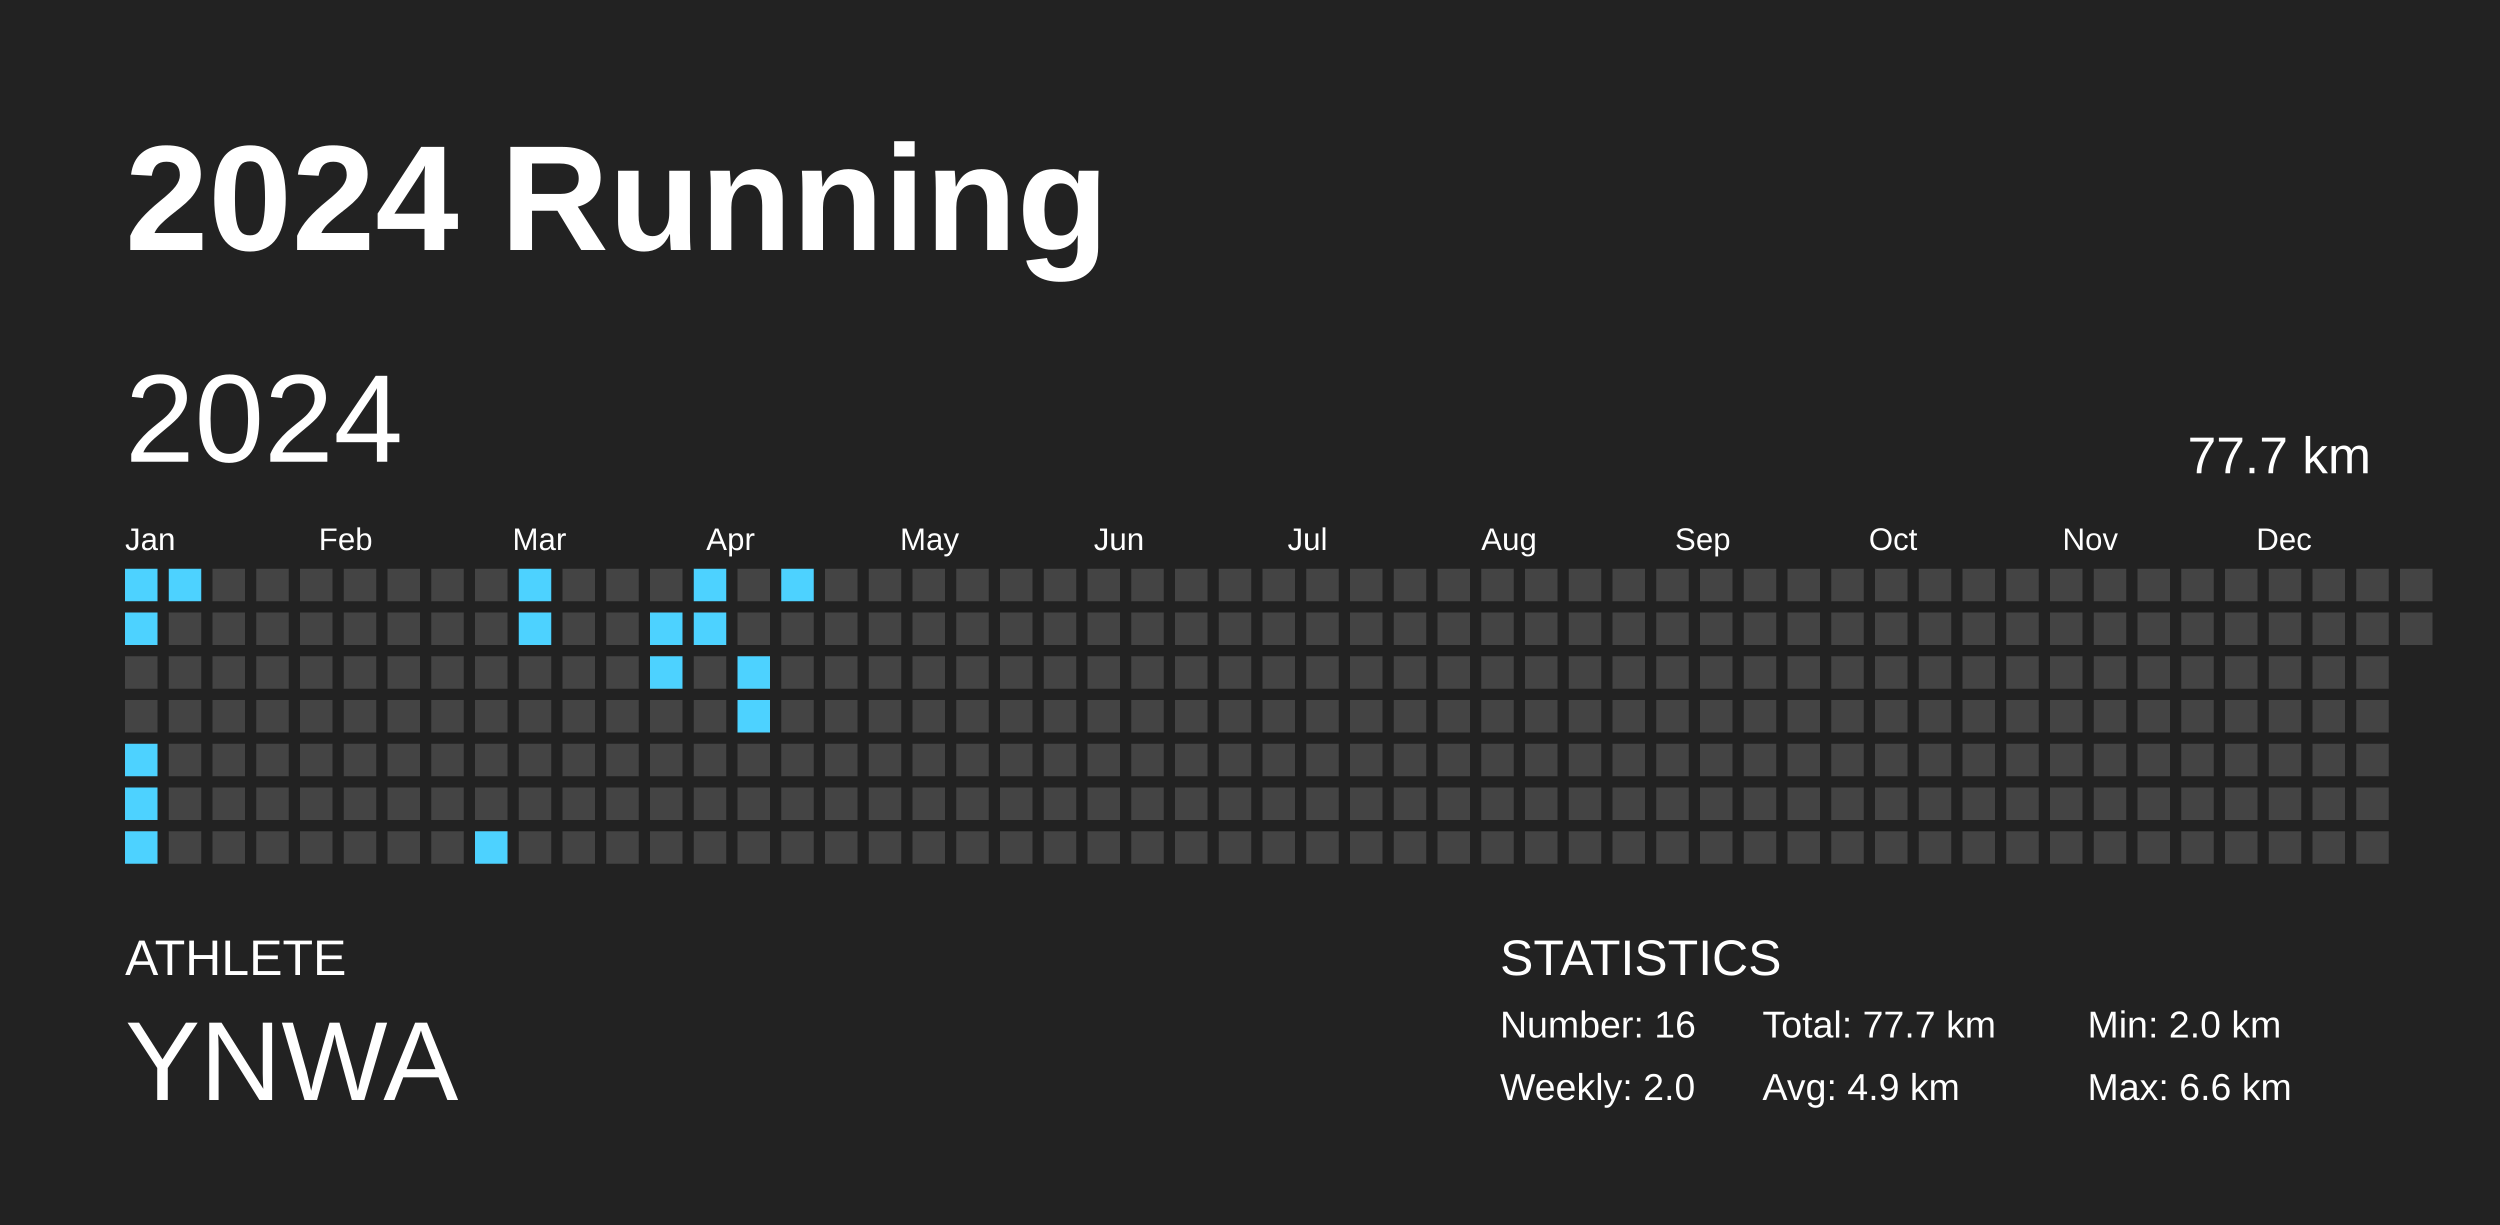
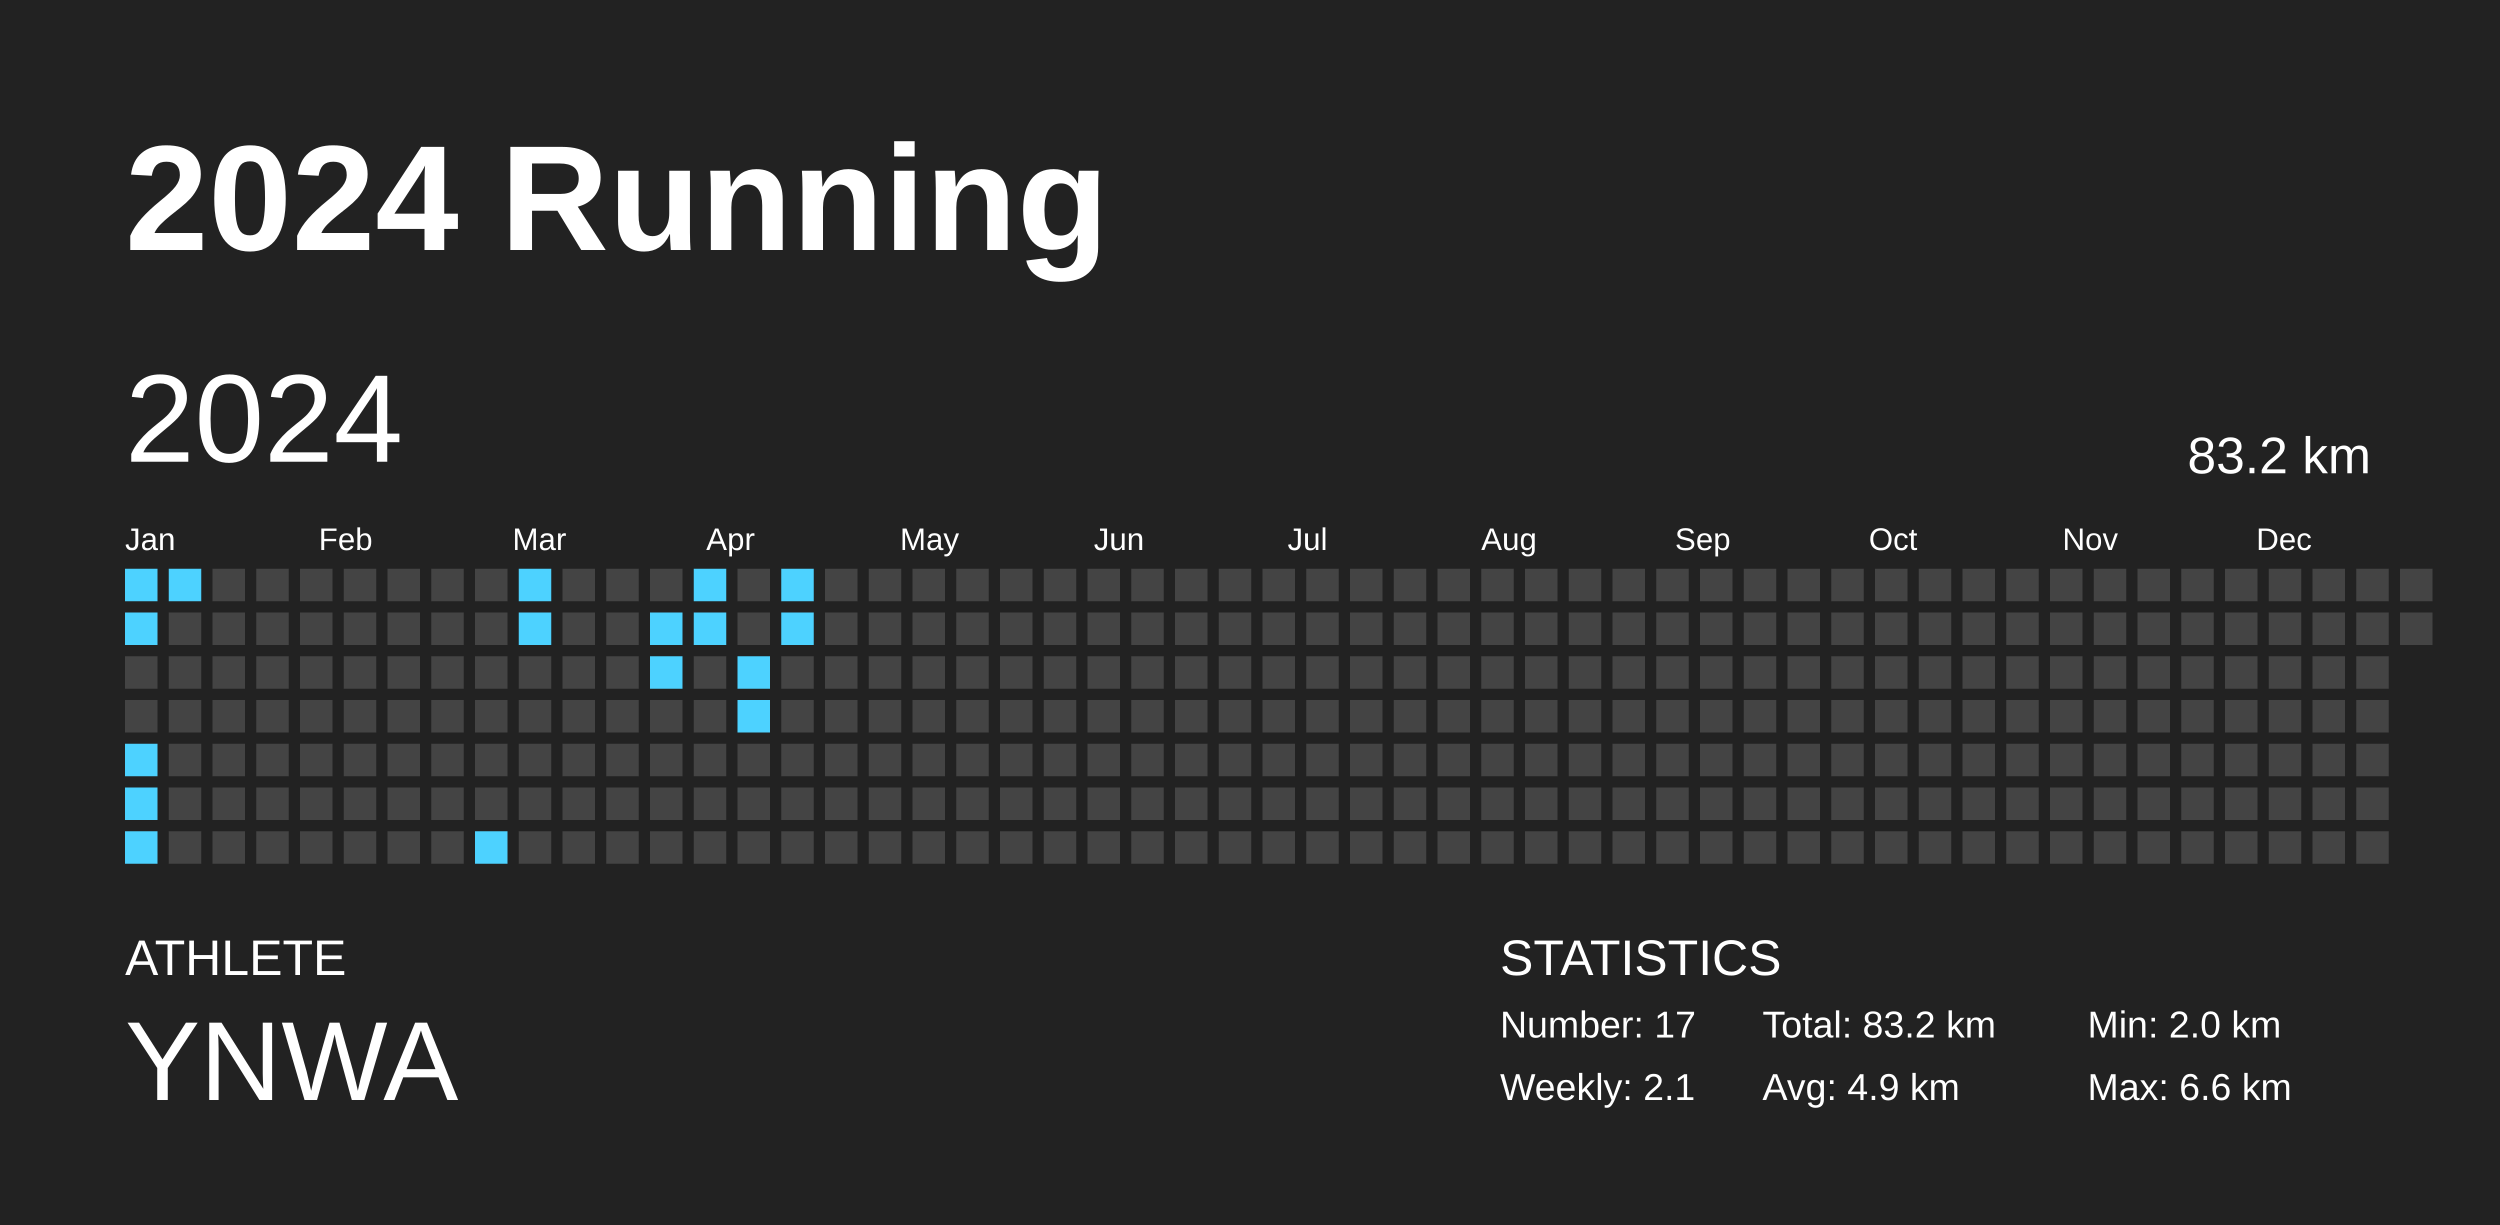
<svg xmlns="http://www.w3.org/2000/svg" baseProfile="full" height="98mm" version="1.1" viewBox="0,0,200,98" width="200mm">
  <defs />
  <rect fill="#222222" height="98" width="200" x="0" y="0" />
  <text fill="#FFFFFF" style="font-size:12px; font-family:Arial; font-weight:bold;" x="10" y="20">2024 Running</text>
  <text fill="#FFFFFF" style="font-size:4px; font-family:Arial" x="10" y="78">ATHLETE</text>
  <text fill="#FFFFFF" style="font-size:9px; font-family:Arial" x="10" y="88">YNWA</text>
  <text fill="#FFFFFF" style="font-size:4px; font-family:Arial" x="120" y="78">STATISTICS</text>
-   <text fill="#FFFFFF" style="font-size:3px; font-family:Arial" x="120" y="83">Number: 16</text>
-   <text fill="#FFFFFF" style="font-size:3px; font-family:Arial" x="120" y="88">Weekly: 2.0</text>
-   <text fill="#FFFFFF" style="font-size:3px; font-family:Arial" x="141" y="83">Total: 77.7 km</text>
+   <text fill="#FFFFFF" style="font-size:3px; font-family:Arial" x="120" y="83">Number: 17</text>
+   <text fill="#FFFFFF" style="font-size:3px; font-family:Arial" x="120" y="88">Weekly: 2.1</text>
+   <text fill="#FFFFFF" style="font-size:3px; font-family:Arial" x="141" y="83">Total: 83.2 km</text>
  <text fill="#FFFFFF" style="font-size:3px; font-family:Arial" x="141" y="88">Avg: 4.9 km</text>
  <text fill="#FFFFFF" style="font-size:3px; font-family:Arial" x="167" y="83">Min: 2.0 km</text>
  <text fill="#FFFFFF" style="font-size:3px; font-family:Arial" x="167" y="88">Max: 6.6 km</text>
  <text dominant-baseline="hanging" fill="#FFFFFF" style="font-size:10.0px; font-family:Arial;" x="10" y="30">2024</text>
-   <text dominant-baseline="hanging" fill="#FFFFFF" style="font-size:4.125px; font-family:Arial;" x="175" y="35">77.7 km</text>
+   <text dominant-baseline="hanging" fill="#FFFFFF" style="font-size:4.125px; font-family:Arial;" x="175" y="35">83.2 km</text>
  <text fill="#FFFFFF" style="font-size:2.5px; font-family:Arial" x="10.0" y="44">Jan</text>
  <text fill="#FFFFFF" style="font-size:2.5px; font-family:Arial" x="25.5" y="44">Feb</text>
  <text fill="#FFFFFF" style="font-size:2.5px; font-family:Arial" x="41.0" y="44">Mar</text>
  <text fill="#FFFFFF" style="font-size:2.5px; font-family:Arial" x="56.5" y="44">Apr</text>
  <text fill="#FFFFFF" style="font-size:2.5px; font-family:Arial" x="72.0" y="44">May</text>
  <text fill="#FFFFFF" style="font-size:2.5px; font-family:Arial" x="87.5" y="44">Jun</text>
  <text fill="#FFFFFF" style="font-size:2.5px; font-family:Arial" x="103.0" y="44">Jul</text>
  <text fill="#FFFFFF" style="font-size:2.5px; font-family:Arial" x="118.5" y="44">Aug</text>
  <text fill="#FFFFFF" style="font-size:2.5px; font-family:Arial" x="134.0" y="44">Sep</text>
  <text fill="#FFFFFF" style="font-size:2.5px; font-family:Arial" x="149.5" y="44">Oct</text>
  <text fill="#FFFFFF" style="font-size:2.5px; font-family:Arial" x="165.0" y="44">Nov</text>
  <text fill="#FFFFFF" style="font-size:2.5px; font-family:Arial" x="180.5" y="44">Dec</text>
  <rect fill="#4dd2ff" height="2.6" width="2.6" x="10.0" y="45.5" />
  <rect fill="#4dd2ff" height="2.6" width="2.6" x="10.0" y="49.0" />
  <rect fill="#444444" height="2.6" width="2.6" x="10.0" y="52.5" />
  <rect fill="#444444" height="2.6" width="2.6" x="10.0" y="56.0" />
  <rect fill="#4dd2ff" height="2.6" width="2.6" x="10.0" y="59.5" />
  <rect fill="#4dd2ff" height="2.6" width="2.6" x="10.0" y="63.0" />
  <rect fill="#4dd2ff" height="2.6" width="2.6" x="10.0" y="66.5" />
  <rect fill="#4dd2ff" height="2.6" width="2.6" x="13.5" y="45.5" />
  <rect fill="#444444" height="2.6" width="2.6" x="13.5" y="49.0" />
  <rect fill="#444444" height="2.6" width="2.6" x="13.5" y="52.5" />
  <rect fill="#444444" height="2.6" width="2.6" x="13.5" y="56.0" />
  <rect fill="#444444" height="2.6" width="2.6" x="13.5" y="59.5" />
  <rect fill="#444444" height="2.6" width="2.6" x="13.5" y="63.0" />
  <rect fill="#444444" height="2.6" width="2.6" x="13.5" y="66.5" />
  <rect fill="#444444" height="2.6" width="2.6" x="17.0" y="45.5" />
  <rect fill="#444444" height="2.6" width="2.6" x="17.0" y="49.0" />
  <rect fill="#444444" height="2.6" width="2.6" x="17.0" y="52.5" />
  <rect fill="#444444" height="2.6" width="2.6" x="17.0" y="56.0" />
  <rect fill="#444444" height="2.6" width="2.6" x="17.0" y="59.5" />
  <rect fill="#444444" height="2.6" width="2.6" x="17.0" y="63.0" />
  <rect fill="#444444" height="2.6" width="2.6" x="17.0" y="66.5" />
  <rect fill="#444444" height="2.6" width="2.6" x="20.5" y="45.5" />
  <rect fill="#444444" height="2.6" width="2.6" x="20.5" y="49.0" />
  <rect fill="#444444" height="2.6" width="2.6" x="20.5" y="52.5" />
  <rect fill="#444444" height="2.6" width="2.6" x="20.5" y="56.0" />
  <rect fill="#444444" height="2.6" width="2.6" x="20.5" y="59.5" />
  <rect fill="#444444" height="2.6" width="2.6" x="20.5" y="63.0" />
  <rect fill="#444444" height="2.6" width="2.6" x="20.5" y="66.5" />
  <rect fill="#444444" height="2.6" width="2.6" x="24.0" y="45.5" />
  <rect fill="#444444" height="2.6" width="2.6" x="24.0" y="49.0" />
  <rect fill="#444444" height="2.6" width="2.6" x="24.0" y="52.5" />
  <rect fill="#444444" height="2.6" width="2.6" x="24.0" y="56.0" />
  <rect fill="#444444" height="2.6" width="2.6" x="24.0" y="59.5" />
  <rect fill="#444444" height="2.6" width="2.6" x="24.0" y="63.0" />
  <rect fill="#444444" height="2.6" width="2.6" x="24.0" y="66.5" />
  <rect fill="#444444" height="2.6" width="2.6" x="27.5" y="45.5" />
  <rect fill="#444444" height="2.6" width="2.6" x="27.5" y="49.0" />
  <rect fill="#444444" height="2.6" width="2.6" x="27.5" y="52.5" />
  <rect fill="#444444" height="2.6" width="2.6" x="27.5" y="56.0" />
  <rect fill="#444444" height="2.6" width="2.6" x="27.5" y="59.5" />
  <rect fill="#444444" height="2.6" width="2.6" x="27.5" y="63.0" />
  <rect fill="#444444" height="2.6" width="2.6" x="27.5" y="66.5" />
  <rect fill="#444444" height="2.6" width="2.6" x="31.0" y="45.5" />
  <rect fill="#444444" height="2.6" width="2.6" x="31.0" y="49.0" />
  <rect fill="#444444" height="2.6" width="2.6" x="31.0" y="52.5" />
  <rect fill="#444444" height="2.6" width="2.6" x="31.0" y="56.0" />
  <rect fill="#444444" height="2.6" width="2.6" x="31.0" y="59.5" />
  <rect fill="#444444" height="2.6" width="2.6" x="31.0" y="63.0" />
  <rect fill="#444444" height="2.6" width="2.6" x="31.0" y="66.5" />
  <rect fill="#444444" height="2.6" width="2.6" x="34.5" y="45.5" />
  <rect fill="#444444" height="2.6" width="2.6" x="34.5" y="49.0" />
  <rect fill="#444444" height="2.6" width="2.6" x="34.5" y="52.5" />
  <rect fill="#444444" height="2.6" width="2.6" x="34.5" y="56.0" />
  <rect fill="#444444" height="2.6" width="2.6" x="34.5" y="59.5" />
  <rect fill="#444444" height="2.6" width="2.6" x="34.5" y="63.0" />
  <rect fill="#444444" height="2.6" width="2.6" x="34.5" y="66.5" />
  <rect fill="#444444" height="2.6" width="2.6" x="38.0" y="45.5" />
  <rect fill="#444444" height="2.6" width="2.6" x="38.0" y="49.0" />
  <rect fill="#444444" height="2.6" width="2.6" x="38.0" y="52.5" />
  <rect fill="#444444" height="2.6" width="2.6" x="38.0" y="56.0" />
  <rect fill="#444444" height="2.6" width="2.6" x="38.0" y="59.5" />
  <rect fill="#444444" height="2.6" width="2.6" x="38.0" y="63.0" />
  <rect fill="#4dd2ff" height="2.6" width="2.6" x="38.0" y="66.5" />
  <rect fill="#4dd2ff" height="2.6" width="2.6" x="41.5" y="45.5" />
  <rect fill="#4dd2ff" height="2.6" width="2.6" x="41.5" y="49.0" />
  <rect fill="#444444" height="2.6" width="2.6" x="41.5" y="52.5" />
  <rect fill="#444444" height="2.6" width="2.6" x="41.5" y="56.0" />
  <rect fill="#444444" height="2.6" width="2.6" x="41.5" y="59.5" />
  <rect fill="#444444" height="2.6" width="2.6" x="41.5" y="63.0" />
  <rect fill="#444444" height="2.6" width="2.6" x="41.5" y="66.5" />
  <rect fill="#444444" height="2.6" width="2.6" x="45.0" y="45.5" />
  <rect fill="#444444" height="2.6" width="2.6" x="45.0" y="49.0" />
  <rect fill="#444444" height="2.6" width="2.6" x="45.0" y="52.5" />
  <rect fill="#444444" height="2.6" width="2.6" x="45.0" y="56.0" />
  <rect fill="#444444" height="2.6" width="2.6" x="45.0" y="59.5" />
  <rect fill="#444444" height="2.6" width="2.6" x="45.0" y="63.0" />
  <rect fill="#444444" height="2.6" width="2.6" x="45.0" y="66.5" />
  <rect fill="#444444" height="2.6" width="2.6" x="48.5" y="45.5" />
  <rect fill="#444444" height="2.6" width="2.6" x="48.5" y="49.0" />
  <rect fill="#444444" height="2.6" width="2.6" x="48.5" y="52.5" />
  <rect fill="#444444" height="2.6" width="2.6" x="48.5" y="56.0" />
  <rect fill="#444444" height="2.6" width="2.6" x="48.5" y="59.5" />
  <rect fill="#444444" height="2.6" width="2.6" x="48.5" y="63.0" />
  <rect fill="#444444" height="2.6" width="2.6" x="48.5" y="66.5" />
  <rect fill="#444444" height="2.6" width="2.6" x="52.0" y="45.5" />
  <rect fill="#4dd2ff" height="2.6" width="2.6" x="52.0" y="49.0" />
  <rect fill="#4dd2ff" height="2.6" width="2.6" x="52.0" y="52.5" />
  <rect fill="#444444" height="2.6" width="2.6" x="52.0" y="56.0" />
  <rect fill="#444444" height="2.6" width="2.6" x="52.0" y="59.5" />
  <rect fill="#444444" height="2.6" width="2.6" x="52.0" y="63.0" />
  <rect fill="#444444" height="2.6" width="2.6" x="52.0" y="66.5" />
  <rect fill="#4dd2ff" height="2.6" width="2.6" x="55.5" y="45.5" />
  <rect fill="#4dd2ff" height="2.6" width="2.6" x="55.5" y="49.0" />
  <rect fill="#444444" height="2.6" width="2.6" x="55.5" y="52.5" />
  <rect fill="#444444" height="2.6" width="2.6" x="55.5" y="56.0" />
  <rect fill="#444444" height="2.6" width="2.6" x="55.5" y="59.5" />
  <rect fill="#444444" height="2.6" width="2.6" x="55.5" y="63.0" />
  <rect fill="#444444" height="2.6" width="2.6" x="55.5" y="66.5" />
  <rect fill="#444444" height="2.6" width="2.6" x="59.0" y="45.5" />
  <rect fill="#444444" height="2.6" width="2.6" x="59.0" y="49.0" />
  <rect fill="#4dd2ff" height="2.6" width="2.6" x="59.0" y="52.5" />
  <rect fill="#4dd2ff" height="2.6" width="2.6" x="59.0" y="56.0" />
  <rect fill="#444444" height="2.6" width="2.6" x="59.0" y="59.5" />
  <rect fill="#444444" height="2.6" width="2.6" x="59.0" y="63.0" />
  <rect fill="#444444" height="2.6" width="2.6" x="59.0" y="66.5" />
  <rect fill="#4dd2ff" height="2.6" width="2.6" x="62.5" y="45.5" />
-   <rect fill="#444444" height="2.6" width="2.6" x="62.5" y="49.0" />
+   <rect fill="#4dd2ff" height="2.6" width="2.6" x="62.5" y="49.0" />
  <rect fill="#444444" height="2.6" width="2.6" x="62.5" y="52.5" />
  <rect fill="#444444" height="2.6" width="2.6" x="62.5" y="56.0" />
  <rect fill="#444444" height="2.6" width="2.6" x="62.5" y="59.5" />
  <rect fill="#444444" height="2.6" width="2.6" x="62.5" y="63.0" />
  <rect fill="#444444" height="2.6" width="2.6" x="62.5" y="66.5" />
  <rect fill="#444444" height="2.6" width="2.6" x="66.0" y="45.5" />
  <rect fill="#444444" height="2.6" width="2.6" x="66.0" y="49.0" />
  <rect fill="#444444" height="2.6" width="2.6" x="66.0" y="52.5" />
  <rect fill="#444444" height="2.6" width="2.6" x="66.0" y="56.0" />
  <rect fill="#444444" height="2.6" width="2.6" x="66.0" y="59.5" />
  <rect fill="#444444" height="2.6" width="2.6" x="66.0" y="63.0" />
  <rect fill="#444444" height="2.6" width="2.6" x="66.0" y="66.5" />
  <rect fill="#444444" height="2.6" width="2.6" x="69.5" y="45.5" />
  <rect fill="#444444" height="2.6" width="2.6" x="69.5" y="49.0" />
  <rect fill="#444444" height="2.6" width="2.6" x="69.5" y="52.5" />
  <rect fill="#444444" height="2.6" width="2.6" x="69.5" y="56.0" />
  <rect fill="#444444" height="2.6" width="2.6" x="69.5" y="59.5" />
  <rect fill="#444444" height="2.6" width="2.6" x="69.5" y="63.0" />
  <rect fill="#444444" height="2.6" width="2.6" x="69.5" y="66.5" />
  <rect fill="#444444" height="2.6" width="2.6" x="73.0" y="45.5" />
  <rect fill="#444444" height="2.6" width="2.6" x="73.0" y="49.0" />
  <rect fill="#444444" height="2.6" width="2.6" x="73.0" y="52.5" />
  <rect fill="#444444" height="2.6" width="2.6" x="73.0" y="56.0" />
  <rect fill="#444444" height="2.6" width="2.6" x="73.0" y="59.5" />
  <rect fill="#444444" height="2.6" width="2.6" x="73.0" y="63.0" />
  <rect fill="#444444" height="2.6" width="2.6" x="73.0" y="66.5" />
  <rect fill="#444444" height="2.6" width="2.6" x="76.5" y="45.5" />
  <rect fill="#444444" height="2.6" width="2.6" x="76.5" y="49.0" />
  <rect fill="#444444" height="2.6" width="2.6" x="76.5" y="52.5" />
  <rect fill="#444444" height="2.6" width="2.6" x="76.5" y="56.0" />
  <rect fill="#444444" height="2.6" width="2.6" x="76.5" y="59.5" />
  <rect fill="#444444" height="2.6" width="2.6" x="76.5" y="63.0" />
  <rect fill="#444444" height="2.6" width="2.6" x="76.5" y="66.5" />
  <rect fill="#444444" height="2.6" width="2.6" x="80.0" y="45.5" />
  <rect fill="#444444" height="2.6" width="2.6" x="80.0" y="49.0" />
  <rect fill="#444444" height="2.6" width="2.6" x="80.0" y="52.5" />
  <rect fill="#444444" height="2.6" width="2.6" x="80.0" y="56.0" />
  <rect fill="#444444" height="2.6" width="2.6" x="80.0" y="59.5" />
  <rect fill="#444444" height="2.6" width="2.6" x="80.0" y="63.0" />
  <rect fill="#444444" height="2.6" width="2.6" x="80.0" y="66.5" />
  <rect fill="#444444" height="2.6" width="2.6" x="83.5" y="45.5" />
  <rect fill="#444444" height="2.6" width="2.6" x="83.5" y="49.0" />
  <rect fill="#444444" height="2.6" width="2.6" x="83.5" y="52.5" />
  <rect fill="#444444" height="2.6" width="2.6" x="83.5" y="56.0" />
  <rect fill="#444444" height="2.6" width="2.6" x="83.5" y="59.5" />
  <rect fill="#444444" height="2.6" width="2.6" x="83.5" y="63.0" />
  <rect fill="#444444" height="2.6" width="2.6" x="83.5" y="66.5" />
  <rect fill="#444444" height="2.6" width="2.6" x="87.0" y="45.5" />
  <rect fill="#444444" height="2.6" width="2.6" x="87.0" y="49.0" />
  <rect fill="#444444" height="2.6" width="2.6" x="87.0" y="52.5" />
  <rect fill="#444444" height="2.6" width="2.6" x="87.0" y="56.0" />
  <rect fill="#444444" height="2.6" width="2.6" x="87.0" y="59.5" />
  <rect fill="#444444" height="2.6" width="2.6" x="87.0" y="63.0" />
  <rect fill="#444444" height="2.6" width="2.6" x="87.0" y="66.5" />
  <rect fill="#444444" height="2.6" width="2.6" x="90.5" y="45.5" />
  <rect fill="#444444" height="2.6" width="2.6" x="90.5" y="49.0" />
  <rect fill="#444444" height="2.6" width="2.6" x="90.5" y="52.5" />
  <rect fill="#444444" height="2.6" width="2.6" x="90.5" y="56.0" />
  <rect fill="#444444" height="2.6" width="2.6" x="90.5" y="59.5" />
  <rect fill="#444444" height="2.6" width="2.6" x="90.5" y="63.0" />
  <rect fill="#444444" height="2.6" width="2.6" x="90.5" y="66.5" />
  <rect fill="#444444" height="2.6" width="2.6" x="94.0" y="45.5" />
  <rect fill="#444444" height="2.6" width="2.6" x="94.0" y="49.0" />
  <rect fill="#444444" height="2.6" width="2.6" x="94.0" y="52.5" />
  <rect fill="#444444" height="2.6" width="2.6" x="94.0" y="56.0" />
  <rect fill="#444444" height="2.6" width="2.6" x="94.0" y="59.5" />
  <rect fill="#444444" height="2.6" width="2.6" x="94.0" y="63.0" />
  <rect fill="#444444" height="2.6" width="2.6" x="94.0" y="66.5" />
  <rect fill="#444444" height="2.6" width="2.6" x="97.5" y="45.5" />
  <rect fill="#444444" height="2.6" width="2.6" x="97.5" y="49.0" />
  <rect fill="#444444" height="2.6" width="2.6" x="97.5" y="52.5" />
  <rect fill="#444444" height="2.6" width="2.6" x="97.5" y="56.0" />
  <rect fill="#444444" height="2.6" width="2.6" x="97.5" y="59.5" />
  <rect fill="#444444" height="2.6" width="2.6" x="97.5" y="63.0" />
  <rect fill="#444444" height="2.6" width="2.6" x="97.5" y="66.5" />
  <rect fill="#444444" height="2.6" width="2.6" x="101.0" y="45.5" />
  <rect fill="#444444" height="2.6" width="2.6" x="101.0" y="49.0" />
  <rect fill="#444444" height="2.6" width="2.6" x="101.0" y="52.5" />
  <rect fill="#444444" height="2.6" width="2.6" x="101.0" y="56.0" />
  <rect fill="#444444" height="2.6" width="2.6" x="101.0" y="59.5" />
  <rect fill="#444444" height="2.6" width="2.6" x="101.0" y="63.0" />
  <rect fill="#444444" height="2.6" width="2.6" x="101.0" y="66.5" />
  <rect fill="#444444" height="2.6" width="2.6" x="104.5" y="45.5" />
  <rect fill="#444444" height="2.6" width="2.6" x="104.5" y="49.0" />
  <rect fill="#444444" height="2.6" width="2.6" x="104.5" y="52.5" />
  <rect fill="#444444" height="2.6" width="2.6" x="104.5" y="56.0" />
  <rect fill="#444444" height="2.6" width="2.6" x="104.5" y="59.5" />
  <rect fill="#444444" height="2.6" width="2.6" x="104.5" y="63.0" />
  <rect fill="#444444" height="2.6" width="2.6" x="104.5" y="66.5" />
  <rect fill="#444444" height="2.6" width="2.6" x="108.0" y="45.5" />
  <rect fill="#444444" height="2.6" width="2.6" x="108.0" y="49.0" />
  <rect fill="#444444" height="2.6" width="2.6" x="108.0" y="52.5" />
  <rect fill="#444444" height="2.6" width="2.6" x="108.0" y="56.0" />
  <rect fill="#444444" height="2.6" width="2.6" x="108.0" y="59.5" />
  <rect fill="#444444" height="2.6" width="2.6" x="108.0" y="63.0" />
  <rect fill="#444444" height="2.6" width="2.6" x="108.0" y="66.5" />
  <rect fill="#444444" height="2.6" width="2.6" x="111.5" y="45.5" />
  <rect fill="#444444" height="2.6" width="2.6" x="111.5" y="49.0" />
  <rect fill="#444444" height="2.6" width="2.6" x="111.5" y="52.5" />
  <rect fill="#444444" height="2.6" width="2.6" x="111.5" y="56.0" />
  <rect fill="#444444" height="2.6" width="2.6" x="111.5" y="59.5" />
  <rect fill="#444444" height="2.6" width="2.6" x="111.5" y="63.0" />
  <rect fill="#444444" height="2.6" width="2.6" x="111.5" y="66.5" />
  <rect fill="#444444" height="2.6" width="2.6" x="115.0" y="45.5" />
  <rect fill="#444444" height="2.6" width="2.6" x="115.0" y="49.0" />
  <rect fill="#444444" height="2.6" width="2.6" x="115.0" y="52.5" />
  <rect fill="#444444" height="2.6" width="2.6" x="115.0" y="56.0" />
  <rect fill="#444444" height="2.6" width="2.6" x="115.0" y="59.5" />
  <rect fill="#444444" height="2.6" width="2.6" x="115.0" y="63.0" />
  <rect fill="#444444" height="2.6" width="2.6" x="115.0" y="66.5" />
  <rect fill="#444444" height="2.6" width="2.6" x="118.5" y="45.5" />
  <rect fill="#444444" height="2.6" width="2.6" x="118.5" y="49.0" />
  <rect fill="#444444" height="2.6" width="2.6" x="118.5" y="52.5" />
  <rect fill="#444444" height="2.6" width="2.6" x="118.5" y="56.0" />
  <rect fill="#444444" height="2.6" width="2.6" x="118.5" y="59.5" />
  <rect fill="#444444" height="2.6" width="2.6" x="118.5" y="63.0" />
  <rect fill="#444444" height="2.6" width="2.6" x="118.5" y="66.5" />
  <rect fill="#444444" height="2.6" width="2.6" x="122.0" y="45.5" />
  <rect fill="#444444" height="2.6" width="2.6" x="122.0" y="49.0" />
  <rect fill="#444444" height="2.6" width="2.6" x="122.0" y="52.5" />
  <rect fill="#444444" height="2.6" width="2.6" x="122.0" y="56.0" />
  <rect fill="#444444" height="2.6" width="2.6" x="122.0" y="59.5" />
  <rect fill="#444444" height="2.6" width="2.6" x="122.0" y="63.0" />
  <rect fill="#444444" height="2.6" width="2.6" x="122.0" y="66.5" />
  <rect fill="#444444" height="2.6" width="2.6" x="125.5" y="45.5" />
  <rect fill="#444444" height="2.6" width="2.6" x="125.5" y="49.0" />
  <rect fill="#444444" height="2.6" width="2.6" x="125.5" y="52.5" />
  <rect fill="#444444" height="2.6" width="2.6" x="125.5" y="56.0" />
  <rect fill="#444444" height="2.6" width="2.6" x="125.5" y="59.5" />
  <rect fill="#444444" height="2.6" width="2.6" x="125.5" y="63.0" />
  <rect fill="#444444" height="2.6" width="2.6" x="125.5" y="66.5" />
  <rect fill="#444444" height="2.6" width="2.6" x="129.0" y="45.5" />
  <rect fill="#444444" height="2.6" width="2.6" x="129.0" y="49.0" />
  <rect fill="#444444" height="2.6" width="2.6" x="129.0" y="52.5" />
  <rect fill="#444444" height="2.6" width="2.6" x="129.0" y="56.0" />
  <rect fill="#444444" height="2.6" width="2.6" x="129.0" y="59.5" />
  <rect fill="#444444" height="2.6" width="2.6" x="129.0" y="63.0" />
  <rect fill="#444444" height="2.6" width="2.6" x="129.0" y="66.5" />
  <rect fill="#444444" height="2.6" width="2.6" x="132.5" y="45.5" />
  <rect fill="#444444" height="2.6" width="2.6" x="132.5" y="49.0" />
  <rect fill="#444444" height="2.6" width="2.6" x="132.5" y="52.5" />
  <rect fill="#444444" height="2.6" width="2.6" x="132.5" y="56.0" />
  <rect fill="#444444" height="2.6" width="2.6" x="132.5" y="59.5" />
  <rect fill="#444444" height="2.6" width="2.6" x="132.5" y="63.0" />
  <rect fill="#444444" height="2.6" width="2.6" x="132.5" y="66.5" />
  <rect fill="#444444" height="2.6" width="2.6" x="136.0" y="45.5" />
  <rect fill="#444444" height="2.6" width="2.6" x="136.0" y="49.0" />
  <rect fill="#444444" height="2.6" width="2.6" x="136.0" y="52.5" />
  <rect fill="#444444" height="2.6" width="2.6" x="136.0" y="56.0" />
  <rect fill="#444444" height="2.6" width="2.6" x="136.0" y="59.5" />
  <rect fill="#444444" height="2.6" width="2.6" x="136.0" y="63.0" />
  <rect fill="#444444" height="2.6" width="2.6" x="136.0" y="66.5" />
  <rect fill="#444444" height="2.6" width="2.6" x="139.5" y="45.5" />
  <rect fill="#444444" height="2.6" width="2.6" x="139.5" y="49.0" />
  <rect fill="#444444" height="2.6" width="2.6" x="139.5" y="52.5" />
  <rect fill="#444444" height="2.6" width="2.6" x="139.5" y="56.0" />
  <rect fill="#444444" height="2.6" width="2.6" x="139.5" y="59.5" />
  <rect fill="#444444" height="2.6" width="2.6" x="139.5" y="63.0" />
  <rect fill="#444444" height="2.6" width="2.6" x="139.5" y="66.5" />
  <rect fill="#444444" height="2.6" width="2.6" x="143.0" y="45.5" />
  <rect fill="#444444" height="2.6" width="2.6" x="143.0" y="49.0" />
  <rect fill="#444444" height="2.6" width="2.6" x="143.0" y="52.5" />
  <rect fill="#444444" height="2.6" width="2.6" x="143.0" y="56.0" />
  <rect fill="#444444" height="2.6" width="2.6" x="143.0" y="59.5" />
  <rect fill="#444444" height="2.6" width="2.6" x="143.0" y="63.0" />
  <rect fill="#444444" height="2.6" width="2.6" x="143.0" y="66.5" />
  <rect fill="#444444" height="2.6" width="2.6" x="146.5" y="45.5" />
  <rect fill="#444444" height="2.6" width="2.6" x="146.5" y="49.0" />
  <rect fill="#444444" height="2.6" width="2.6" x="146.5" y="52.5" />
  <rect fill="#444444" height="2.6" width="2.6" x="146.5" y="56.0" />
  <rect fill="#444444" height="2.6" width="2.6" x="146.5" y="59.5" />
  <rect fill="#444444" height="2.6" width="2.6" x="146.5" y="63.0" />
  <rect fill="#444444" height="2.6" width="2.6" x="146.5" y="66.5" />
  <rect fill="#444444" height="2.6" width="2.6" x="150.0" y="45.5" />
  <rect fill="#444444" height="2.6" width="2.6" x="150.0" y="49.0" />
  <rect fill="#444444" height="2.6" width="2.6" x="150.0" y="52.5" />
  <rect fill="#444444" height="2.6" width="2.6" x="150.0" y="56.0" />
  <rect fill="#444444" height="2.6" width="2.6" x="150.0" y="59.5" />
  <rect fill="#444444" height="2.6" width="2.6" x="150.0" y="63.0" />
  <rect fill="#444444" height="2.6" width="2.6" x="150.0" y="66.5" />
  <rect fill="#444444" height="2.6" width="2.6" x="153.5" y="45.5" />
  <rect fill="#444444" height="2.6" width="2.6" x="153.5" y="49.0" />
  <rect fill="#444444" height="2.6" width="2.6" x="153.5" y="52.5" />
  <rect fill="#444444" height="2.6" width="2.6" x="153.5" y="56.0" />
  <rect fill="#444444" height="2.6" width="2.6" x="153.5" y="59.5" />
  <rect fill="#444444" height="2.6" width="2.6" x="153.5" y="63.0" />
  <rect fill="#444444" height="2.6" width="2.6" x="153.5" y="66.5" />
  <rect fill="#444444" height="2.6" width="2.6" x="157.0" y="45.5" />
  <rect fill="#444444" height="2.6" width="2.6" x="157.0" y="49.0" />
  <rect fill="#444444" height="2.6" width="2.6" x="157.0" y="52.5" />
  <rect fill="#444444" height="2.6" width="2.6" x="157.0" y="56.0" />
  <rect fill="#444444" height="2.6" width="2.6" x="157.0" y="59.5" />
  <rect fill="#444444" height="2.6" width="2.6" x="157.0" y="63.0" />
  <rect fill="#444444" height="2.6" width="2.6" x="157.0" y="66.5" />
  <rect fill="#444444" height="2.6" width="2.6" x="160.5" y="45.5" />
  <rect fill="#444444" height="2.6" width="2.6" x="160.5" y="49.0" />
  <rect fill="#444444" height="2.6" width="2.6" x="160.5" y="52.5" />
  <rect fill="#444444" height="2.6" width="2.6" x="160.5" y="56.0" />
  <rect fill="#444444" height="2.6" width="2.6" x="160.5" y="59.5" />
  <rect fill="#444444" height="2.6" width="2.6" x="160.5" y="63.0" />
  <rect fill="#444444" height="2.6" width="2.6" x="160.5" y="66.5" />
  <rect fill="#444444" height="2.6" width="2.6" x="164.0" y="45.5" />
  <rect fill="#444444" height="2.6" width="2.6" x="164.0" y="49.0" />
  <rect fill="#444444" height="2.6" width="2.6" x="164.0" y="52.5" />
  <rect fill="#444444" height="2.6" width="2.6" x="164.0" y="56.0" />
  <rect fill="#444444" height="2.6" width="2.6" x="164.0" y="59.5" />
  <rect fill="#444444" height="2.6" width="2.6" x="164.0" y="63.0" />
  <rect fill="#444444" height="2.6" width="2.6" x="164.0" y="66.5" />
  <rect fill="#444444" height="2.6" width="2.6" x="167.5" y="45.5" />
  <rect fill="#444444" height="2.6" width="2.6" x="167.5" y="49.0" />
  <rect fill="#444444" height="2.6" width="2.6" x="167.5" y="52.5" />
  <rect fill="#444444" height="2.6" width="2.6" x="167.5" y="56.0" />
  <rect fill="#444444" height="2.6" width="2.6" x="167.5" y="59.5" />
  <rect fill="#444444" height="2.6" width="2.6" x="167.5" y="63.0" />
  <rect fill="#444444" height="2.6" width="2.6" x="167.5" y="66.5" />
  <rect fill="#444444" height="2.6" width="2.6" x="171.0" y="45.5" />
  <rect fill="#444444" height="2.6" width="2.6" x="171.0" y="49.0" />
  <rect fill="#444444" height="2.6" width="2.6" x="171.0" y="52.5" />
  <rect fill="#444444" height="2.6" width="2.6" x="171.0" y="56.0" />
  <rect fill="#444444" height="2.6" width="2.6" x="171.0" y="59.5" />
  <rect fill="#444444" height="2.6" width="2.6" x="171.0" y="63.0" />
  <rect fill="#444444" height="2.6" width="2.6" x="171.0" y="66.5" />
  <rect fill="#444444" height="2.6" width="2.6" x="174.5" y="45.5" />
  <rect fill="#444444" height="2.6" width="2.6" x="174.5" y="49.0" />
  <rect fill="#444444" height="2.6" width="2.6" x="174.5" y="52.5" />
  <rect fill="#444444" height="2.6" width="2.6" x="174.5" y="56.0" />
  <rect fill="#444444" height="2.6" width="2.6" x="174.5" y="59.5" />
  <rect fill="#444444" height="2.6" width="2.6" x="174.5" y="63.0" />
  <rect fill="#444444" height="2.6" width="2.6" x="174.5" y="66.5" />
  <rect fill="#444444" height="2.6" width="2.6" x="178.0" y="45.5" />
  <rect fill="#444444" height="2.6" width="2.6" x="178.0" y="49.0" />
  <rect fill="#444444" height="2.6" width="2.6" x="178.0" y="52.5" />
  <rect fill="#444444" height="2.6" width="2.6" x="178.0" y="56.0" />
  <rect fill="#444444" height="2.6" width="2.6" x="178.0" y="59.5" />
  <rect fill="#444444" height="2.6" width="2.6" x="178.0" y="63.0" />
  <rect fill="#444444" height="2.6" width="2.6" x="178.0" y="66.5" />
  <rect fill="#444444" height="2.6" width="2.6" x="181.5" y="45.5" />
  <rect fill="#444444" height="2.6" width="2.6" x="181.5" y="49.0" />
  <rect fill="#444444" height="2.6" width="2.6" x="181.5" y="52.5" />
  <rect fill="#444444" height="2.6" width="2.6" x="181.5" y="56.0" />
  <rect fill="#444444" height="2.6" width="2.6" x="181.5" y="59.5" />
  <rect fill="#444444" height="2.6" width="2.6" x="181.5" y="63.0" />
  <rect fill="#444444" height="2.6" width="2.6" x="181.5" y="66.5" />
  <rect fill="#444444" height="2.6" width="2.6" x="185.0" y="45.5" />
  <rect fill="#444444" height="2.6" width="2.6" x="185.0" y="49.0" />
  <rect fill="#444444" height="2.6" width="2.6" x="185.0" y="52.5" />
  <rect fill="#444444" height="2.6" width="2.6" x="185.0" y="56.0" />
  <rect fill="#444444" height="2.6" width="2.6" x="185.0" y="59.5" />
  <rect fill="#444444" height="2.6" width="2.6" x="185.0" y="63.0" />
  <rect fill="#444444" height="2.6" width="2.6" x="185.0" y="66.5" />
  <rect fill="#444444" height="2.6" width="2.6" x="188.5" y="45.5" />
  <rect fill="#444444" height="2.6" width="2.6" x="188.5" y="49.0" />
  <rect fill="#444444" height="2.6" width="2.6" x="188.5" y="52.5" />
  <rect fill="#444444" height="2.6" width="2.6" x="188.5" y="56.0" />
  <rect fill="#444444" height="2.6" width="2.6" x="188.5" y="59.5" />
  <rect fill="#444444" height="2.6" width="2.6" x="188.5" y="63.0" />
  <rect fill="#444444" height="2.6" width="2.6" x="188.5" y="66.5" />
  <rect fill="#444444" height="2.6" width="2.6" x="192.0" y="45.5" />
  <rect fill="#444444" height="2.6" width="2.6" x="192.0" y="49.0" />
</svg>
